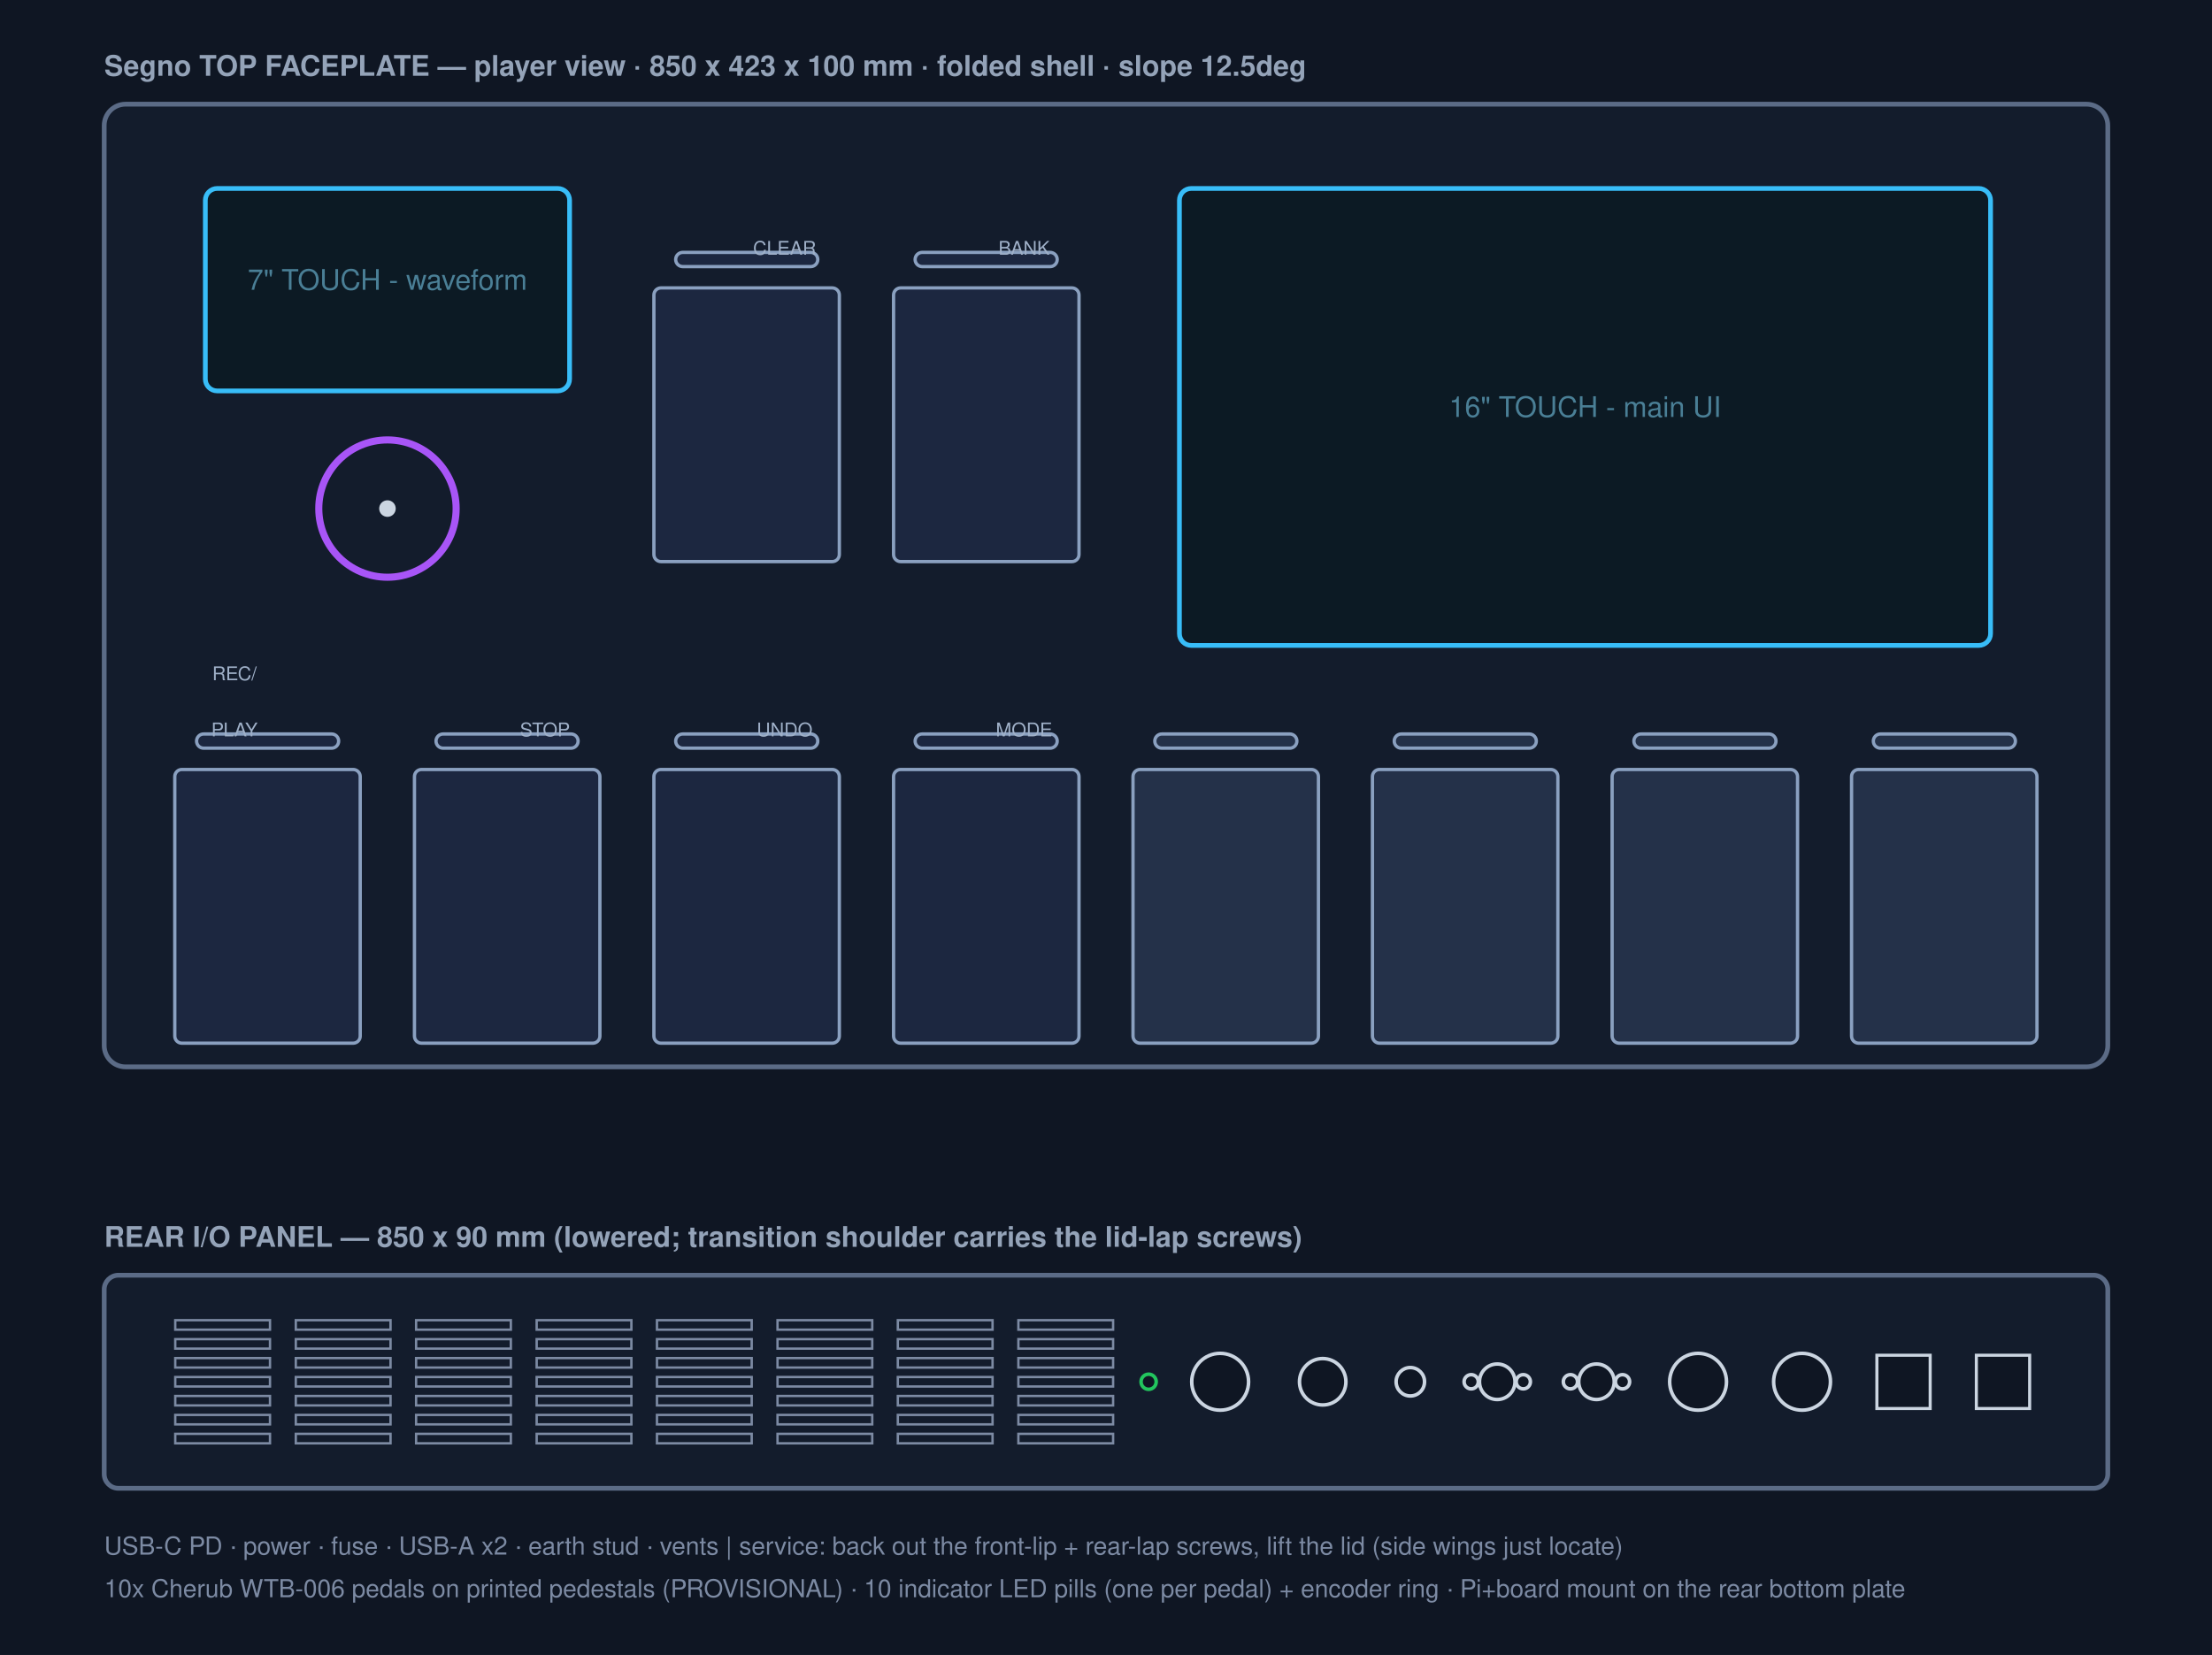
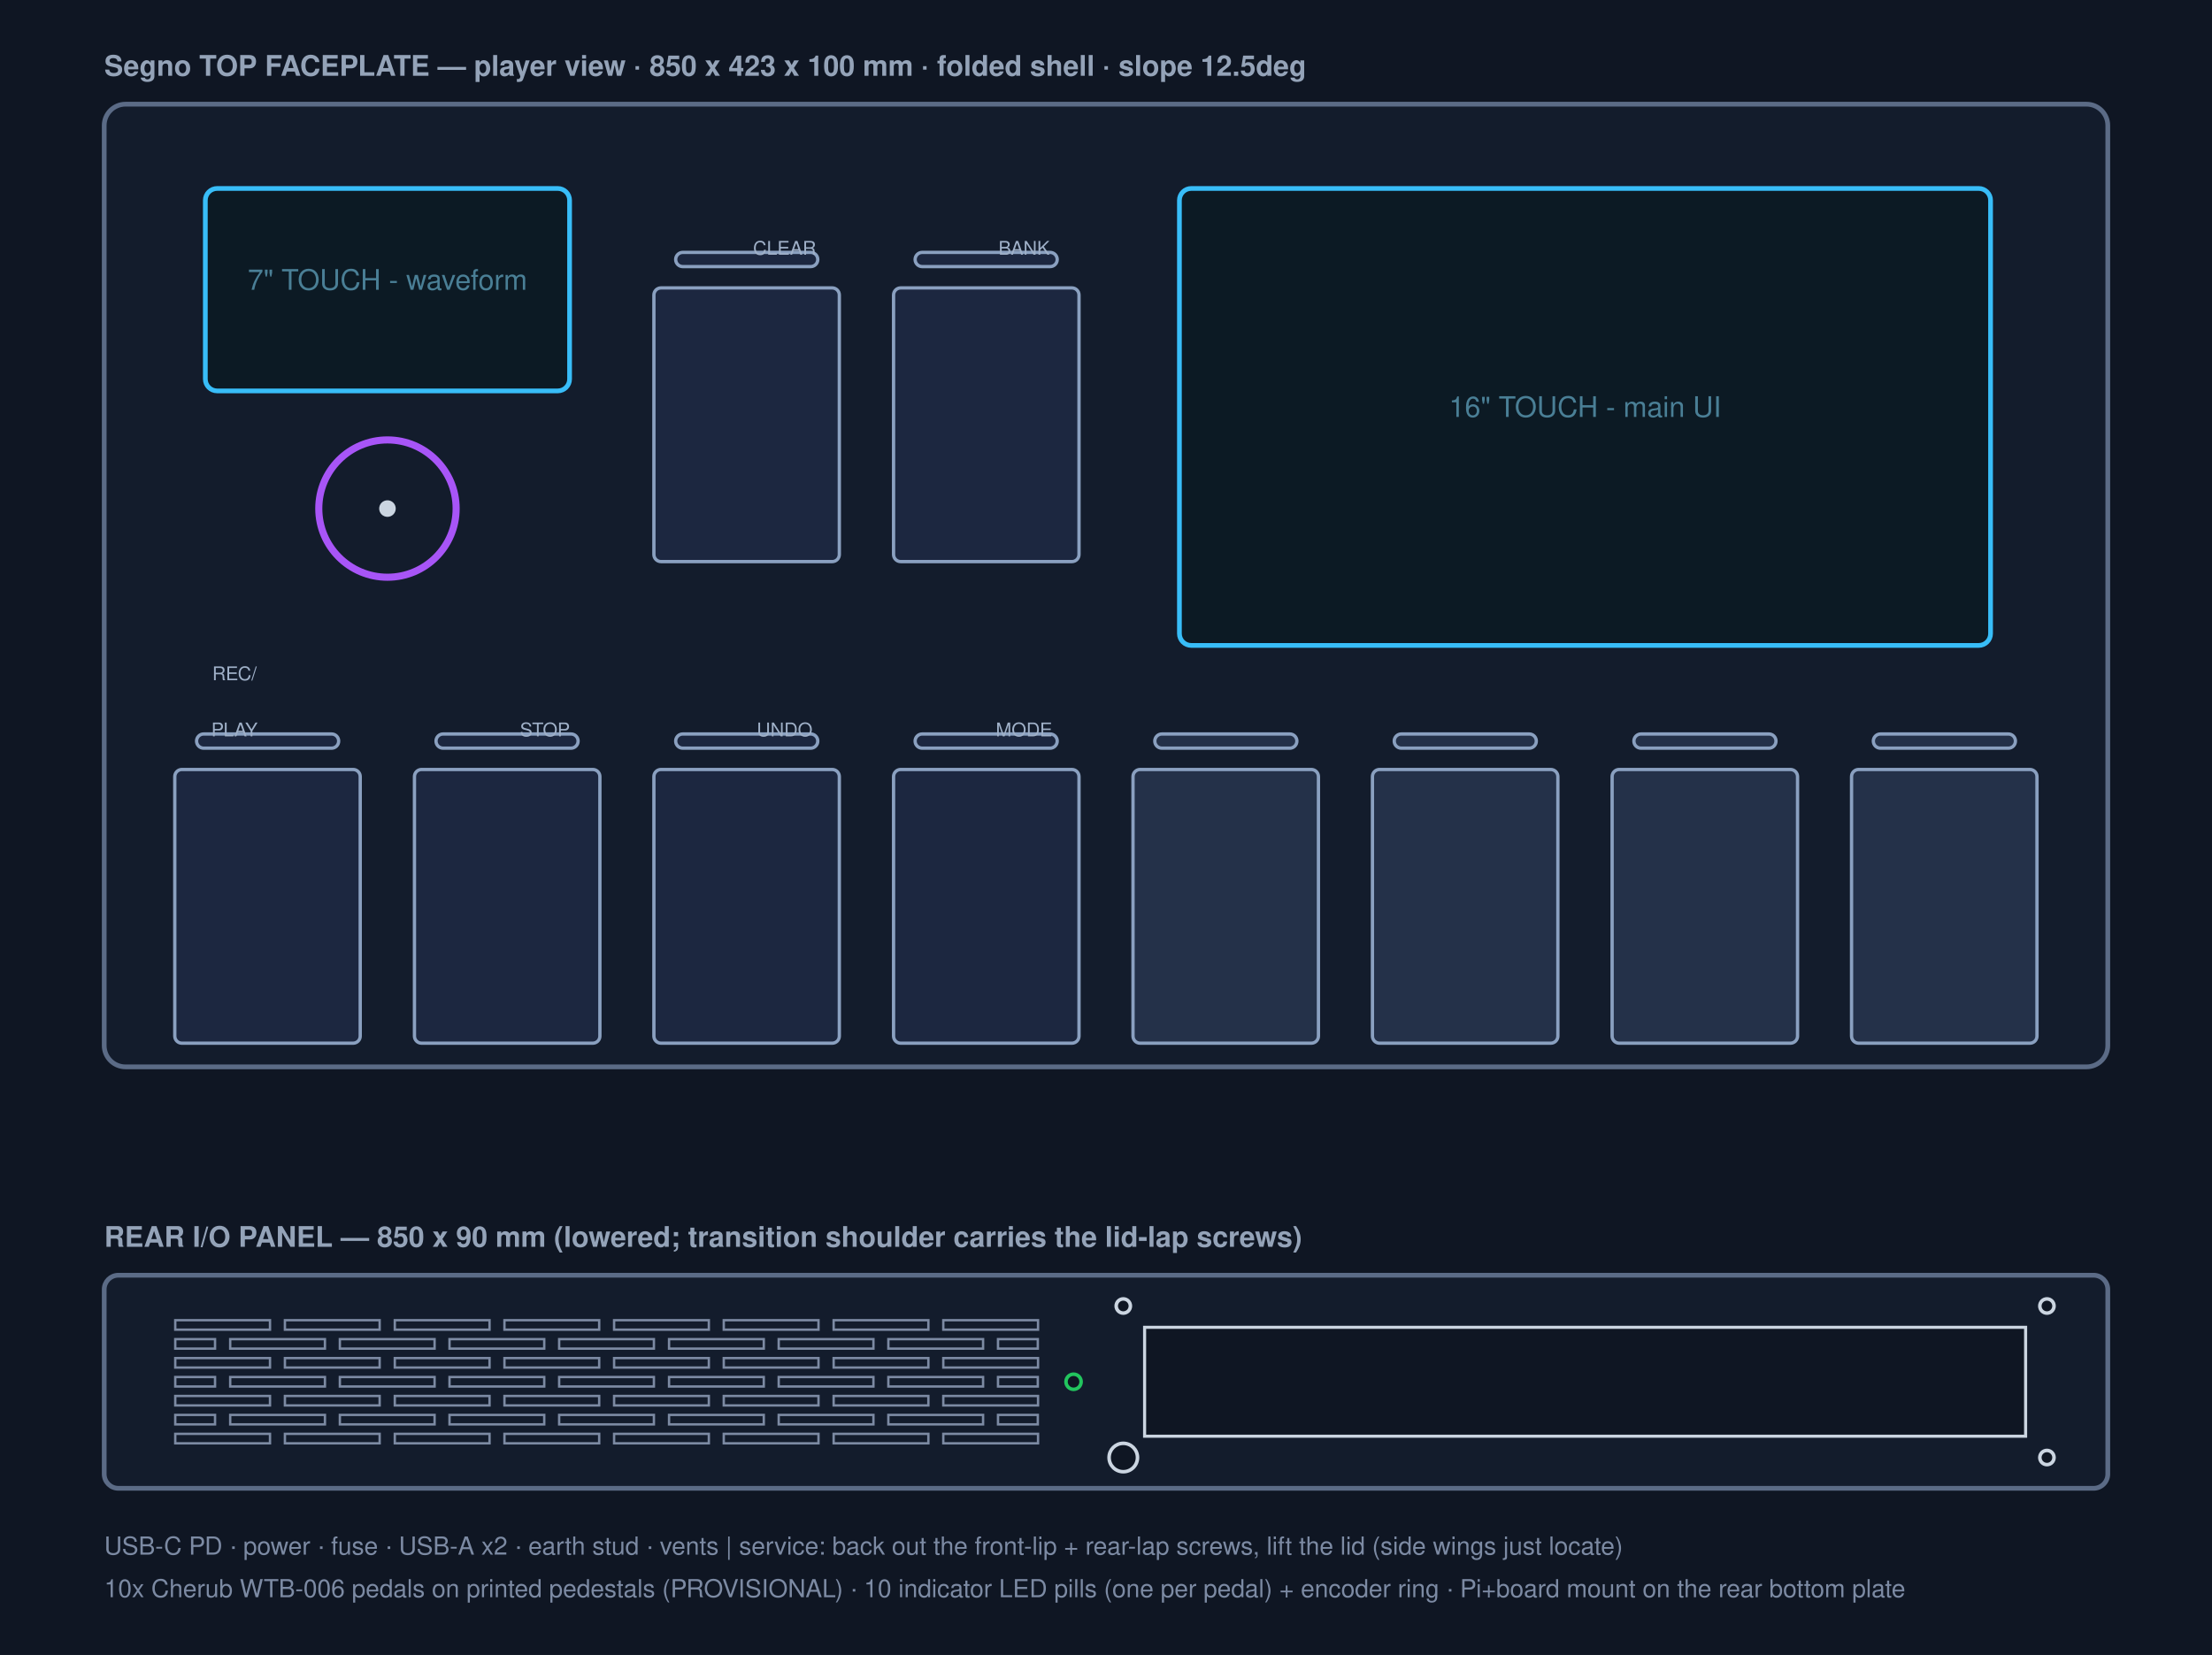
<svg xmlns="http://www.w3.org/2000/svg" viewBox="0 0 934 699" font-family="Helvetica,Arial,sans-serif">
  <rect width="934" height="699" fill="#0f1623" />
  <text x="44" y="32" fill="#94a3b8" font-size="12" font-weight="600">Segno TOP FACEPLATE — player view · 850 x 423 x 100 mm · folded shell · slope 12.5deg</text>
  <rect x="44" y="44" width="846.0" height="406.6" rx="9" fill="#131c2c" stroke="#5b6b86" stroke-width="2" />
  <rect x="73.8" y="325.0" width="78.3" height="115.6" rx="3" fill="#1c2740" stroke="#8aa0c0" stroke-width="1.4" />
  <rect x="175.0" y="325.0" width="78.3" height="115.6" rx="3" fill="#1c2740" stroke="#8aa0c0" stroke-width="1.4" />
  <rect x="276.1" y="325.0" width="78.3" height="115.6" rx="3" fill="#1c2740" stroke="#8aa0c0" stroke-width="1.4" />
  <rect x="377.3" y="325.0" width="78.3" height="115.6" rx="3" fill="#1c2740" stroke="#8aa0c0" stroke-width="1.4" />
  <rect x="478.4" y="325.0" width="78.3" height="115.6" rx="3" fill="#243149" stroke="#8aa0c0" stroke-width="1.4" />
  <rect x="579.5" y="325.0" width="78.3" height="115.6" rx="3" fill="#243149" stroke="#8aa0c0" stroke-width="1.4" />
  <rect x="680.7" y="325.0" width="78.3" height="115.6" rx="3" fill="#243149" stroke="#8aa0c0" stroke-width="1.4" />
  <rect x="781.8" y="325.0" width="78.3" height="115.6" rx="3" fill="#243149" stroke="#8aa0c0" stroke-width="1.4" />
  <rect x="276.1" y="121.6" width="78.3" height="115.6" rx="3" fill="#1c2740" stroke="#8aa0c0" stroke-width="1.4" />
  <rect x="377.3" y="121.6" width="78.3" height="115.6" rx="3" fill="#1c2740" stroke="#8aa0c0" stroke-width="1.4" />
  <rect x="83.0" y="310.0" width="60.0" height="6.0" rx="3" fill="#1c2740" stroke="#8aa0c0" stroke-width="1.4" />
  <rect x="184.1" y="310.0" width="60.0" height="6.0" rx="3" fill="#1c2740" stroke="#8aa0c0" stroke-width="1.4" />
  <rect x="285.3" y="310.0" width="60.0" height="6.0" rx="3" fill="#1c2740" stroke="#8aa0c0" stroke-width="1.4" />
  <rect x="386.4" y="310.0" width="60.0" height="6.0" rx="3" fill="#1c2740" stroke="#8aa0c0" stroke-width="1.4" />
  <rect x="487.6" y="310.0" width="60.0" height="6.0" rx="3" fill="#243149" stroke="#8aa0c0" stroke-width="1.4" />
  <rect x="588.7" y="310.0" width="60.0" height="6.0" rx="3" fill="#243149" stroke="#8aa0c0" stroke-width="1.4" />
  <rect x="689.9" y="310.0" width="60.0" height="6.0" rx="3" fill="#243149" stroke="#8aa0c0" stroke-width="1.4" />
  <rect x="791.0" y="310.0" width="60.0" height="6.0" rx="3" fill="#243149" stroke="#8aa0c0" stroke-width="1.4" />
  <rect x="285.3" y="106.6" width="60.0" height="6.0" rx="3" fill="#1c2740" stroke="#8aa0c0" stroke-width="1.4" />
  <rect x="386.4" y="106.6" width="60.0" height="6.0" rx="3" fill="#1c2740" stroke="#8aa0c0" stroke-width="1.4" />
  <rect x="86.7" y="79.6" width="153.8" height="85.5" rx="5" fill="#0c1a24" stroke="#38bdf8" stroke-width="2" />
  <text x="163.6" y="122.4" fill="#4a7f96" font-size="12" text-anchor="middle">7" TOUCH - waveform</text>
  <rect x="498.0" y="79.6" width="342.5" height="193.0" rx="5" fill="#0c1a24" stroke="#38bdf8" stroke-width="2" />
  <text x="669.3" y="176.1" fill="#4a7f96" font-size="12" text-anchor="middle">16" TOUCH - main UI</text>
  <circle cx="163.6" cy="214.8" r="29.0" fill="none" stroke="#a855f7" stroke-width="3" />
  <circle cx="163.6" cy="214.8" r="3.5" fill="#cbd5e1" />
  <text x="99.0" y="287.3" fill="#9fb0c8" font-size="8" text-anchor="middle">REC/</text>
  <text x="99.0" y="311.0" fill="#9fb0c8" font-size="8" text-anchor="middle">PLAY</text>
  <text x="230.1" y="311.0" fill="#9fb0c8" font-size="8" text-anchor="middle">STOP</text>
  <text x="331.3" y="311.0" fill="#9fb0c8" font-size="8" text-anchor="middle">UNDO</text>
  <text x="432.4" y="311.0" fill="#9fb0c8" font-size="8" text-anchor="middle">MODE</text>
  <text x="331.3" y="107.6" fill="#9fb0c8" font-size="8" text-anchor="middle">CLEAR</text>
  <text x="432.4" y="107.6" fill="#9fb0c8" font-size="8" text-anchor="middle">BANK</text>
  <text x="44" y="526.6" fill="#94a3b8" font-size="12" font-weight="600">REAR I/O PANEL — 850 x 90 mm (lowered; transition shoulder carries the lid-lap screws)</text>
  <rect x="44" y="538.6" width="846.0" height="90.0" rx="6" fill="#131c2c" stroke="#5b6b86" stroke-width="2" />
-   <circle cx="515.2" cy="583.6" r="12.0" fill="#0f1623" stroke="#cbd5e1" stroke-width="1.5" />
-   <circle cx="558.5" cy="583.6" r="9.8" fill="#0f1623" stroke="#cbd5e1" stroke-width="1.5" />
-   <circle cx="595.5" cy="583.6" r="6.0" fill="#0f1623" stroke="#cbd5e1" stroke-width="1.5" />
-   <circle cx="632.2" cy="583.6" r="7.5" fill="#0f1623" stroke="#cbd5e1" stroke-width="1.5" />
-   <circle cx="621.2" cy="583.6" r="3.0" fill="#0f1623" stroke="#cbd5e1" stroke-width="1.5" />
-   <circle cx="643.2" cy="583.6" r="3.0" fill="#0f1623" stroke="#cbd5e1" stroke-width="1.5" />
-   <circle cx="674.1" cy="583.6" r="7.5" fill="#0f1623" stroke="#cbd5e1" stroke-width="1.5" />
-   <circle cx="663.1" cy="583.6" r="3.0" fill="#0f1623" stroke="#cbd5e1" stroke-width="1.5" />
-   <circle cx="685.1" cy="583.6" r="3.0" fill="#0f1623" stroke="#cbd5e1" stroke-width="1.5" />
-   <circle cx="717.0" cy="583.6" r="12.0" fill="#0f1623" stroke="#cbd5e1" stroke-width="1.5" />
-   <circle cx="760.9" cy="583.6" r="12.0" fill="#0f1623" stroke="#cbd5e1" stroke-width="1.5" />
-   <rect x="792.5" y="572.4" width="22.5" height="22.5" fill="#0f1623" stroke="#cbd5e1" stroke-width="1.3" />
-   <rect x="834.5" y="572.4" width="22.5" height="22.5" fill="#0f1623" stroke="#cbd5e1" stroke-width="1.3" />
-   <circle cx="485.0" cy="583.6" r="3.2" fill="#0f1623" stroke="#22c55e" stroke-width="1.5" />
+   <rect x="483.3" y="560.6" width="372.0" height="46.0" fill="#0f1623" stroke="#cbd5e1" stroke-width="1.3" />
+   <circle cx="474.3" cy="615.6" r="3.0" fill="#0f1623" stroke="#cbd5e1" stroke-width="1.5" />
+   <circle cx="474.3" cy="615.6" r="6.0" fill="#0f1623" stroke="#cbd5e1" stroke-width="1.5" />
+   <circle cx="474.3" cy="551.6" r="3.0" fill="#0f1623" stroke="#cbd5e1" stroke-width="1.5" />
+   <circle cx="864.3" cy="615.6" r="3.0" fill="#0f1623" stroke="#cbd5e1" stroke-width="1.5" />
+   <circle cx="864.3" cy="551.6" r="3.0" fill="#0f1623" stroke="#cbd5e1" stroke-width="1.5" />
+   <circle cx="453.3" cy="583.6" r="3.2" fill="#0f1623" stroke="#22c55e" stroke-width="1.5" />
  <rect x="74.0" y="605.6" width="40.0" height="4.0" fill="none" stroke="#7c8aa3" stroke-width="1" />
-   <rect x="124.9" y="605.6" width="40.0" height="4.0" fill="none" stroke="#7c8aa3" stroke-width="1" />
-   <rect x="175.7" y="605.6" width="40.0" height="4.0" fill="none" stroke="#7c8aa3" stroke-width="1" />
-   <rect x="226.6" y="605.6" width="40.0" height="4.0" fill="none" stroke="#7c8aa3" stroke-width="1" />
-   <rect x="277.4" y="605.6" width="40.0" height="4.0" fill="none" stroke="#7c8aa3" stroke-width="1" />
-   <rect x="328.3" y="605.6" width="40.0" height="4.0" fill="none" stroke="#7c8aa3" stroke-width="1" />
-   <rect x="379.1" y="605.6" width="40.0" height="4.0" fill="none" stroke="#7c8aa3" stroke-width="1" />
-   <rect x="430.0" y="605.6" width="40.0" height="4.0" fill="none" stroke="#7c8aa3" stroke-width="1" />
-   <rect x="74.0" y="597.6" width="40.0" height="4.0" fill="none" stroke="#7c8aa3" stroke-width="1" />
-   <rect x="124.9" y="597.6" width="40.0" height="4.0" fill="none" stroke="#7c8aa3" stroke-width="1" />
-   <rect x="175.7" y="597.6" width="40.0" height="4.0" fill="none" stroke="#7c8aa3" stroke-width="1" />
-   <rect x="226.6" y="597.6" width="40.0" height="4.0" fill="none" stroke="#7c8aa3" stroke-width="1" />
-   <rect x="277.4" y="597.6" width="40.0" height="4.0" fill="none" stroke="#7c8aa3" stroke-width="1" />
-   <rect x="328.3" y="597.6" width="40.0" height="4.0" fill="none" stroke="#7c8aa3" stroke-width="1" />
-   <rect x="379.1" y="597.6" width="40.0" height="4.0" fill="none" stroke="#7c8aa3" stroke-width="1" />
-   <rect x="430.0" y="597.6" width="40.0" height="4.0" fill="none" stroke="#7c8aa3" stroke-width="1" />
+   <rect x="120.3" y="605.6" width="40.0" height="4.0" fill="none" stroke="#7c8aa3" stroke-width="1" />
+   <rect x="166.7" y="605.6" width="40.0" height="4.0" fill="none" stroke="#7c8aa3" stroke-width="1" />
+   <rect x="213.0" y="605.6" width="40.0" height="4.0" fill="none" stroke="#7c8aa3" stroke-width="1" />
+   <rect x="259.3" y="605.6" width="40.0" height="4.0" fill="none" stroke="#7c8aa3" stroke-width="1" />
+   <rect x="305.6" y="605.6" width="40.0" height="4.0" fill="none" stroke="#7c8aa3" stroke-width="1" />
+   <rect x="352.0" y="605.6" width="40.0" height="4.0" fill="none" stroke="#7c8aa3" stroke-width="1" />
+   <rect x="398.3" y="605.6" width="40.0" height="4.0" fill="none" stroke="#7c8aa3" stroke-width="1" />
+   <rect x="74.0" y="597.6" width="16.8" height="4.0" fill="none" stroke="#7c8aa3" stroke-width="1" />
+   <rect x="97.2" y="597.6" width="40.0" height="4.0" fill="none" stroke="#7c8aa3" stroke-width="1" />
+   <rect x="143.5" y="597.6" width="40.0" height="4.0" fill="none" stroke="#7c8aa3" stroke-width="1" />
+   <rect x="189.8" y="597.6" width="40.0" height="4.0" fill="none" stroke="#7c8aa3" stroke-width="1" />
+   <rect x="236.1" y="597.6" width="40.0" height="4.0" fill="none" stroke="#7c8aa3" stroke-width="1" />
+   <rect x="282.5" y="597.6" width="40.0" height="4.0" fill="none" stroke="#7c8aa3" stroke-width="1" />
+   <rect x="328.8" y="597.6" width="40.0" height="4.0" fill="none" stroke="#7c8aa3" stroke-width="1" />
+   <rect x="375.1" y="597.6" width="40.0" height="4.0" fill="none" stroke="#7c8aa3" stroke-width="1" />
+   <rect x="421.4" y="597.6" width="16.8" height="4.0" fill="none" stroke="#7c8aa3" stroke-width="1" />
  <rect x="74.0" y="589.6" width="40.0" height="4.0" fill="none" stroke="#7c8aa3" stroke-width="1" />
-   <rect x="124.9" y="589.6" width="40.0" height="4.0" fill="none" stroke="#7c8aa3" stroke-width="1" />
-   <rect x="175.7" y="589.6" width="40.0" height="4.0" fill="none" stroke="#7c8aa3" stroke-width="1" />
-   <rect x="226.6" y="589.6" width="40.0" height="4.0" fill="none" stroke="#7c8aa3" stroke-width="1" />
-   <rect x="277.4" y="589.6" width="40.0" height="4.0" fill="none" stroke="#7c8aa3" stroke-width="1" />
-   <rect x="328.3" y="589.6" width="40.0" height="4.0" fill="none" stroke="#7c8aa3" stroke-width="1" />
-   <rect x="379.1" y="589.6" width="40.0" height="4.0" fill="none" stroke="#7c8aa3" stroke-width="1" />
-   <rect x="430.0" y="589.6" width="40.0" height="4.0" fill="none" stroke="#7c8aa3" stroke-width="1" />
-   <rect x="74.0" y="581.6" width="40.0" height="4.0" fill="none" stroke="#7c8aa3" stroke-width="1" />
-   <rect x="124.9" y="581.6" width="40.0" height="4.0" fill="none" stroke="#7c8aa3" stroke-width="1" />
-   <rect x="175.7" y="581.6" width="40.0" height="4.0" fill="none" stroke="#7c8aa3" stroke-width="1" />
-   <rect x="226.6" y="581.6" width="40.0" height="4.0" fill="none" stroke="#7c8aa3" stroke-width="1" />
-   <rect x="277.4" y="581.6" width="40.0" height="4.0" fill="none" stroke="#7c8aa3" stroke-width="1" />
-   <rect x="328.3" y="581.6" width="40.0" height="4.0" fill="none" stroke="#7c8aa3" stroke-width="1" />
-   <rect x="379.1" y="581.6" width="40.0" height="4.0" fill="none" stroke="#7c8aa3" stroke-width="1" />
-   <rect x="430.0" y="581.6" width="40.0" height="4.0" fill="none" stroke="#7c8aa3" stroke-width="1" />
+   <rect x="120.3" y="589.6" width="40.0" height="4.0" fill="none" stroke="#7c8aa3" stroke-width="1" />
+   <rect x="166.7" y="589.6" width="40.0" height="4.0" fill="none" stroke="#7c8aa3" stroke-width="1" />
+   <rect x="213.0" y="589.6" width="40.0" height="4.0" fill="none" stroke="#7c8aa3" stroke-width="1" />
+   <rect x="259.3" y="589.6" width="40.0" height="4.0" fill="none" stroke="#7c8aa3" stroke-width="1" />
+   <rect x="305.6" y="589.6" width="40.0" height="4.0" fill="none" stroke="#7c8aa3" stroke-width="1" />
+   <rect x="352.0" y="589.6" width="40.0" height="4.0" fill="none" stroke="#7c8aa3" stroke-width="1" />
+   <rect x="398.3" y="589.6" width="40.0" height="4.0" fill="none" stroke="#7c8aa3" stroke-width="1" />
+   <rect x="74.0" y="581.6" width="16.8" height="4.0" fill="none" stroke="#7c8aa3" stroke-width="1" />
+   <rect x="97.2" y="581.6" width="40.0" height="4.0" fill="none" stroke="#7c8aa3" stroke-width="1" />
+   <rect x="143.5" y="581.6" width="40.0" height="4.0" fill="none" stroke="#7c8aa3" stroke-width="1" />
+   <rect x="189.8" y="581.6" width="40.0" height="4.0" fill="none" stroke="#7c8aa3" stroke-width="1" />
+   <rect x="236.1" y="581.6" width="40.0" height="4.0" fill="none" stroke="#7c8aa3" stroke-width="1" />
+   <rect x="282.5" y="581.6" width="40.0" height="4.0" fill="none" stroke="#7c8aa3" stroke-width="1" />
+   <rect x="328.8" y="581.6" width="40.0" height="4.0" fill="none" stroke="#7c8aa3" stroke-width="1" />
+   <rect x="375.1" y="581.6" width="40.0" height="4.0" fill="none" stroke="#7c8aa3" stroke-width="1" />
+   <rect x="421.4" y="581.6" width="16.8" height="4.0" fill="none" stroke="#7c8aa3" stroke-width="1" />
  <rect x="74.0" y="573.6" width="40.0" height="4.0" fill="none" stroke="#7c8aa3" stroke-width="1" />
-   <rect x="124.9" y="573.6" width="40.0" height="4.0" fill="none" stroke="#7c8aa3" stroke-width="1" />
-   <rect x="175.7" y="573.6" width="40.0" height="4.0" fill="none" stroke="#7c8aa3" stroke-width="1" />
-   <rect x="226.6" y="573.6" width="40.0" height="4.0" fill="none" stroke="#7c8aa3" stroke-width="1" />
-   <rect x="277.4" y="573.6" width="40.0" height="4.0" fill="none" stroke="#7c8aa3" stroke-width="1" />
-   <rect x="328.3" y="573.6" width="40.0" height="4.0" fill="none" stroke="#7c8aa3" stroke-width="1" />
-   <rect x="379.1" y="573.6" width="40.0" height="4.0" fill="none" stroke="#7c8aa3" stroke-width="1" />
-   <rect x="430.0" y="573.6" width="40.0" height="4.0" fill="none" stroke="#7c8aa3" stroke-width="1" />
-   <rect x="74.0" y="565.6" width="40.0" height="4.0" fill="none" stroke="#7c8aa3" stroke-width="1" />
-   <rect x="124.9" y="565.6" width="40.0" height="4.0" fill="none" stroke="#7c8aa3" stroke-width="1" />
-   <rect x="175.7" y="565.6" width="40.0" height="4.0" fill="none" stroke="#7c8aa3" stroke-width="1" />
-   <rect x="226.6" y="565.6" width="40.0" height="4.0" fill="none" stroke="#7c8aa3" stroke-width="1" />
-   <rect x="277.4" y="565.6" width="40.0" height="4.0" fill="none" stroke="#7c8aa3" stroke-width="1" />
-   <rect x="328.3" y="565.6" width="40.0" height="4.0" fill="none" stroke="#7c8aa3" stroke-width="1" />
-   <rect x="379.1" y="565.6" width="40.0" height="4.0" fill="none" stroke="#7c8aa3" stroke-width="1" />
-   <rect x="430.0" y="565.6" width="40.0" height="4.0" fill="none" stroke="#7c8aa3" stroke-width="1" />
+   <rect x="120.3" y="573.6" width="40.0" height="4.0" fill="none" stroke="#7c8aa3" stroke-width="1" />
+   <rect x="166.7" y="573.6" width="40.0" height="4.0" fill="none" stroke="#7c8aa3" stroke-width="1" />
+   <rect x="213.0" y="573.6" width="40.0" height="4.0" fill="none" stroke="#7c8aa3" stroke-width="1" />
+   <rect x="259.3" y="573.6" width="40.0" height="4.0" fill="none" stroke="#7c8aa3" stroke-width="1" />
+   <rect x="305.6" y="573.6" width="40.0" height="4.0" fill="none" stroke="#7c8aa3" stroke-width="1" />
+   <rect x="352.0" y="573.6" width="40.0" height="4.0" fill="none" stroke="#7c8aa3" stroke-width="1" />
+   <rect x="398.3" y="573.6" width="40.0" height="4.0" fill="none" stroke="#7c8aa3" stroke-width="1" />
+   <rect x="74.0" y="565.6" width="16.8" height="4.0" fill="none" stroke="#7c8aa3" stroke-width="1" />
+   <rect x="97.2" y="565.6" width="40.0" height="4.0" fill="none" stroke="#7c8aa3" stroke-width="1" />
+   <rect x="143.5" y="565.6" width="40.0" height="4.0" fill="none" stroke="#7c8aa3" stroke-width="1" />
+   <rect x="189.8" y="565.6" width="40.0" height="4.0" fill="none" stroke="#7c8aa3" stroke-width="1" />
+   <rect x="236.1" y="565.6" width="40.0" height="4.0" fill="none" stroke="#7c8aa3" stroke-width="1" />
+   <rect x="282.5" y="565.6" width="40.0" height="4.0" fill="none" stroke="#7c8aa3" stroke-width="1" />
+   <rect x="328.8" y="565.6" width="40.0" height="4.0" fill="none" stroke="#7c8aa3" stroke-width="1" />
+   <rect x="375.1" y="565.6" width="40.0" height="4.0" fill="none" stroke="#7c8aa3" stroke-width="1" />
+   <rect x="421.4" y="565.6" width="16.8" height="4.0" fill="none" stroke="#7c8aa3" stroke-width="1" />
  <rect x="74.0" y="557.6" width="40.0" height="4.0" fill="none" stroke="#7c8aa3" stroke-width="1" />
-   <rect x="124.9" y="557.6" width="40.0" height="4.0" fill="none" stroke="#7c8aa3" stroke-width="1" />
-   <rect x="175.7" y="557.6" width="40.0" height="4.0" fill="none" stroke="#7c8aa3" stroke-width="1" />
-   <rect x="226.6" y="557.6" width="40.0" height="4.0" fill="none" stroke="#7c8aa3" stroke-width="1" />
-   <rect x="277.4" y="557.6" width="40.0" height="4.0" fill="none" stroke="#7c8aa3" stroke-width="1" />
-   <rect x="328.3" y="557.6" width="40.0" height="4.0" fill="none" stroke="#7c8aa3" stroke-width="1" />
-   <rect x="379.1" y="557.6" width="40.0" height="4.0" fill="none" stroke="#7c8aa3" stroke-width="1" />
-   <rect x="430.0" y="557.6" width="40.0" height="4.0" fill="none" stroke="#7c8aa3" stroke-width="1" />
+   <rect x="120.3" y="557.6" width="40.0" height="4.0" fill="none" stroke="#7c8aa3" stroke-width="1" />
+   <rect x="166.7" y="557.6" width="40.0" height="4.0" fill="none" stroke="#7c8aa3" stroke-width="1" />
+   <rect x="213.0" y="557.6" width="40.0" height="4.0" fill="none" stroke="#7c8aa3" stroke-width="1" />
+   <rect x="259.3" y="557.6" width="40.0" height="4.0" fill="none" stroke="#7c8aa3" stroke-width="1" />
+   <rect x="305.6" y="557.6" width="40.0" height="4.0" fill="none" stroke="#7c8aa3" stroke-width="1" />
+   <rect x="352.0" y="557.6" width="40.0" height="4.0" fill="none" stroke="#7c8aa3" stroke-width="1" />
+   <rect x="398.3" y="557.6" width="40.0" height="4.0" fill="none" stroke="#7c8aa3" stroke-width="1" />
  <text x="44" y="656.6" fill="#7c8aa3" font-size="10.5">USB-C PD · power · fuse · USB-A x2 · earth stud · vents   |   service: back out the front-lip + rear-lap screws, lift the lid (side wings just locate)</text>
  <text x="44" y="674.6" fill="#7c8aa3" font-size="10.5">10x Cherub WTB-006 pedals on printed pedestals (PROVISIONAL) · 10 indicator LED pills (one per pedal) + encoder ring · Pi+board mount on the rear bottom plate</text>
</svg>
